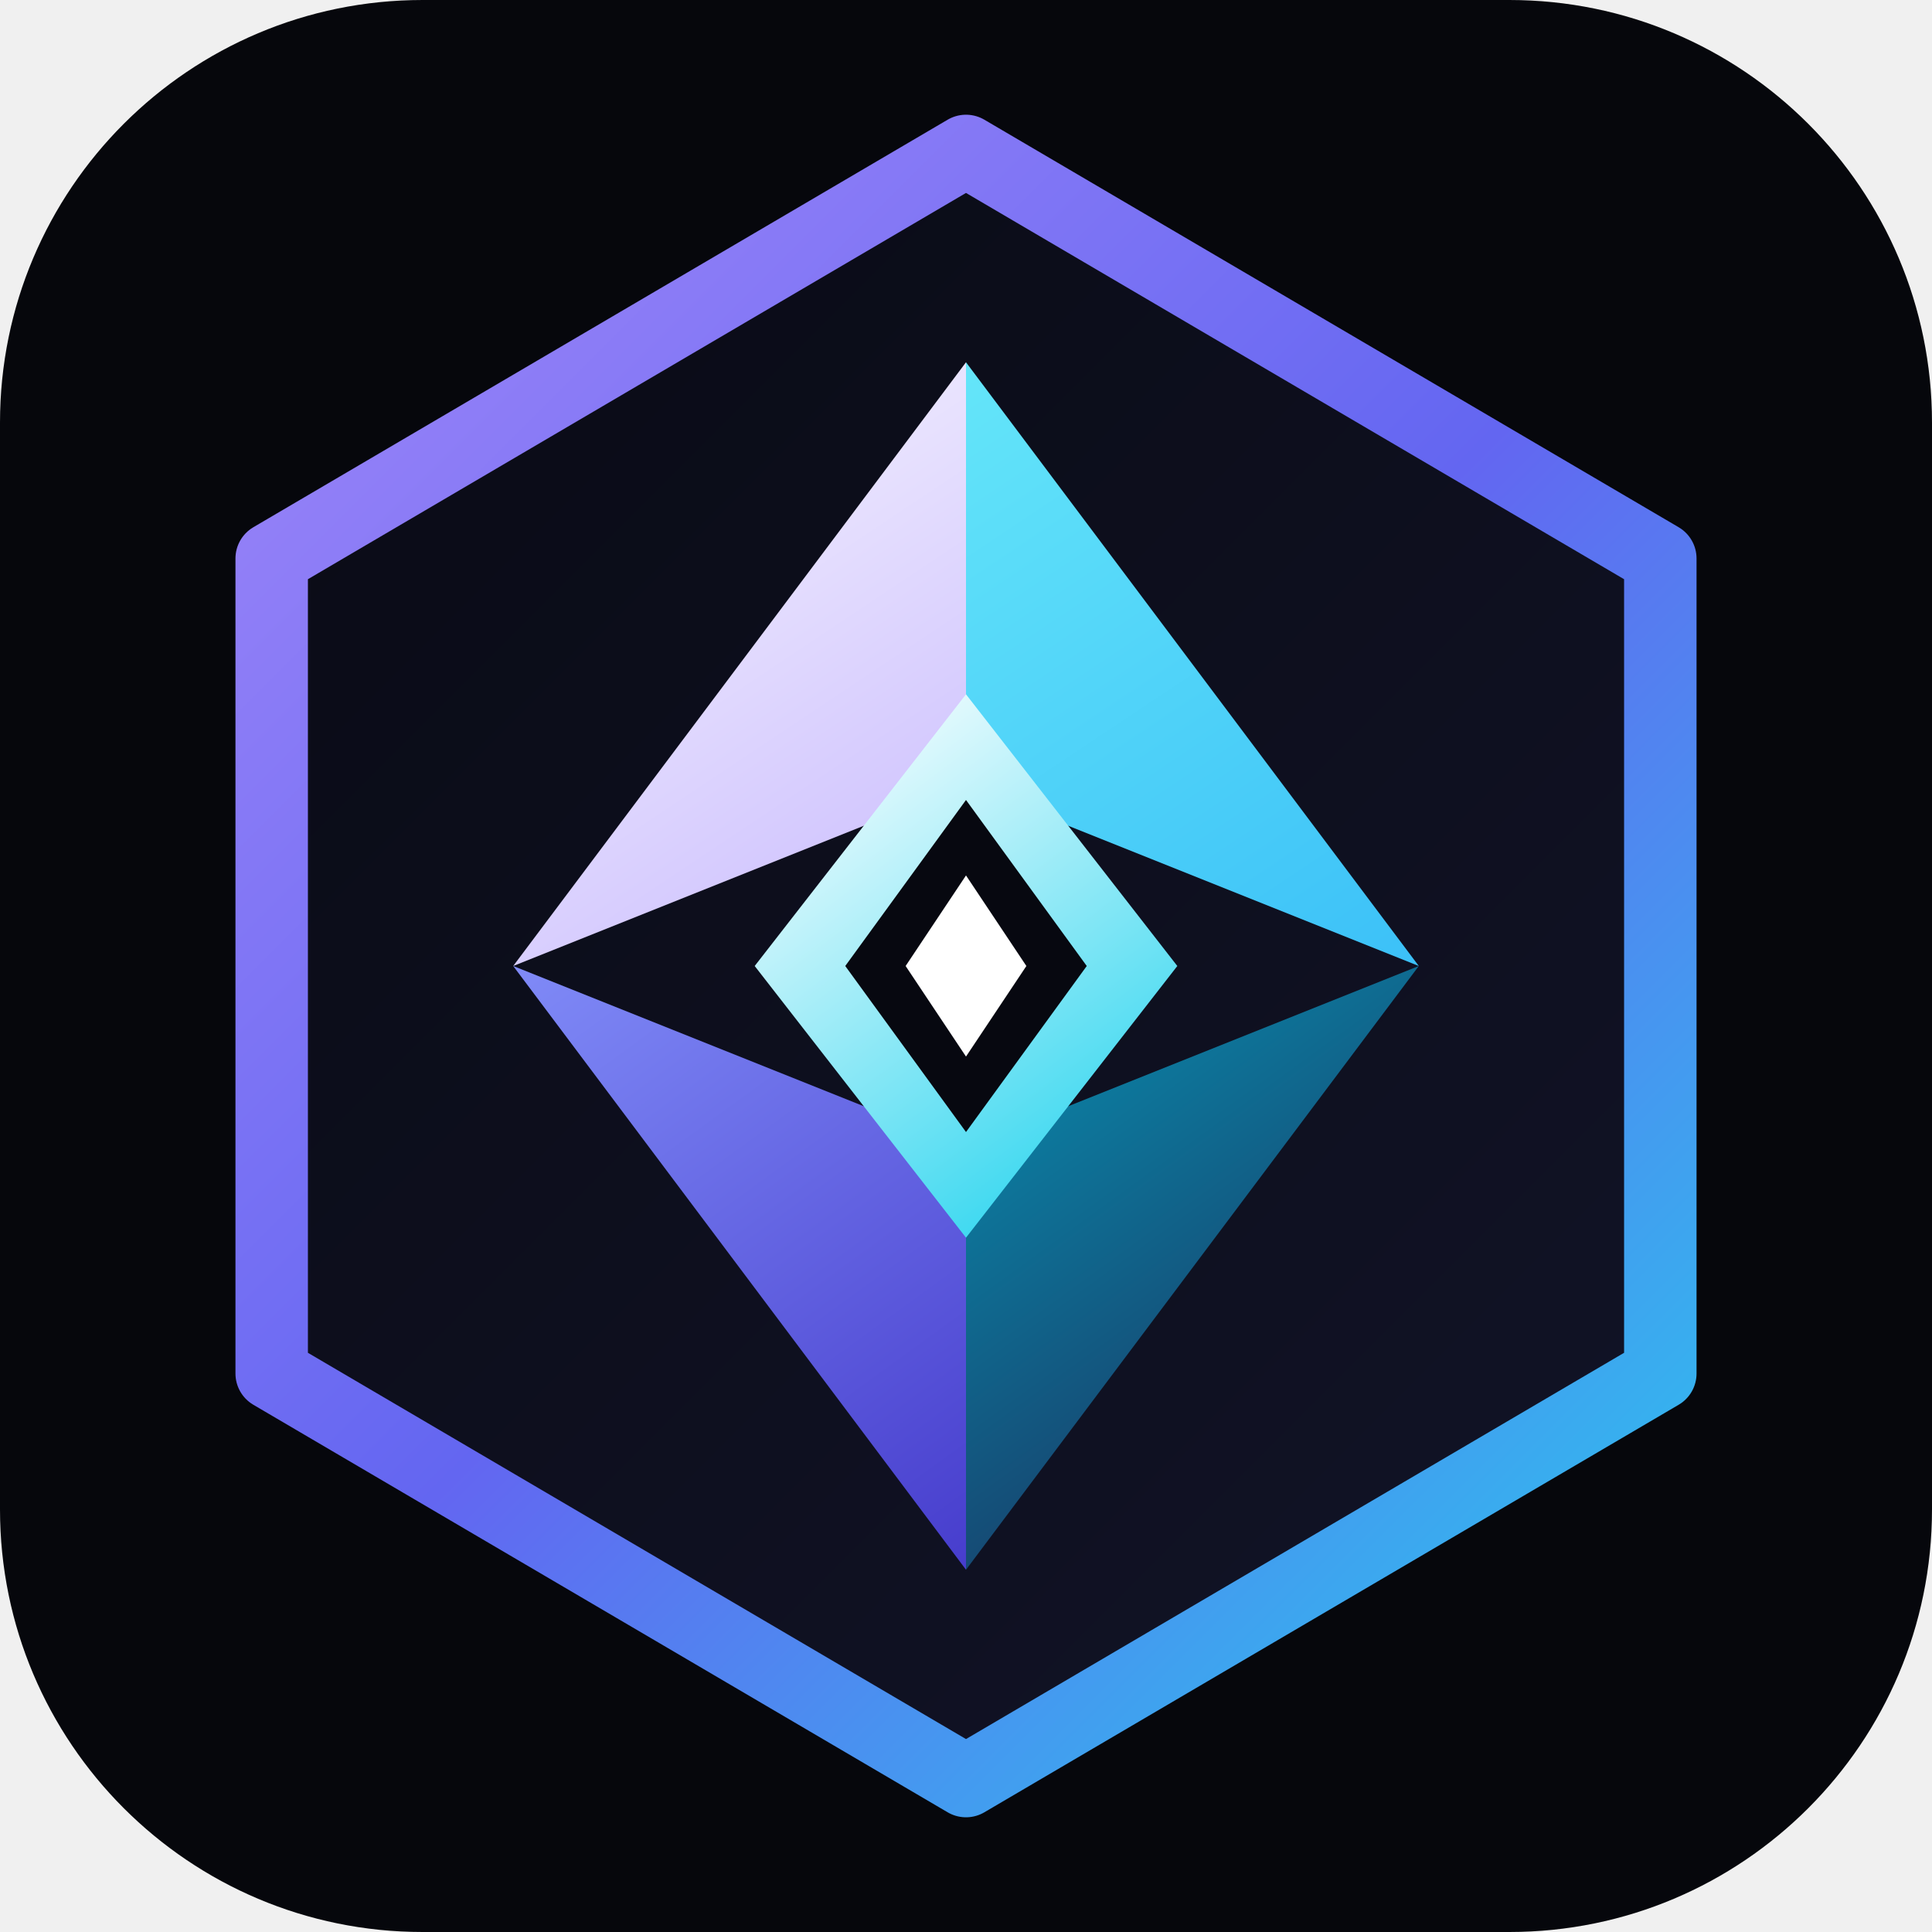
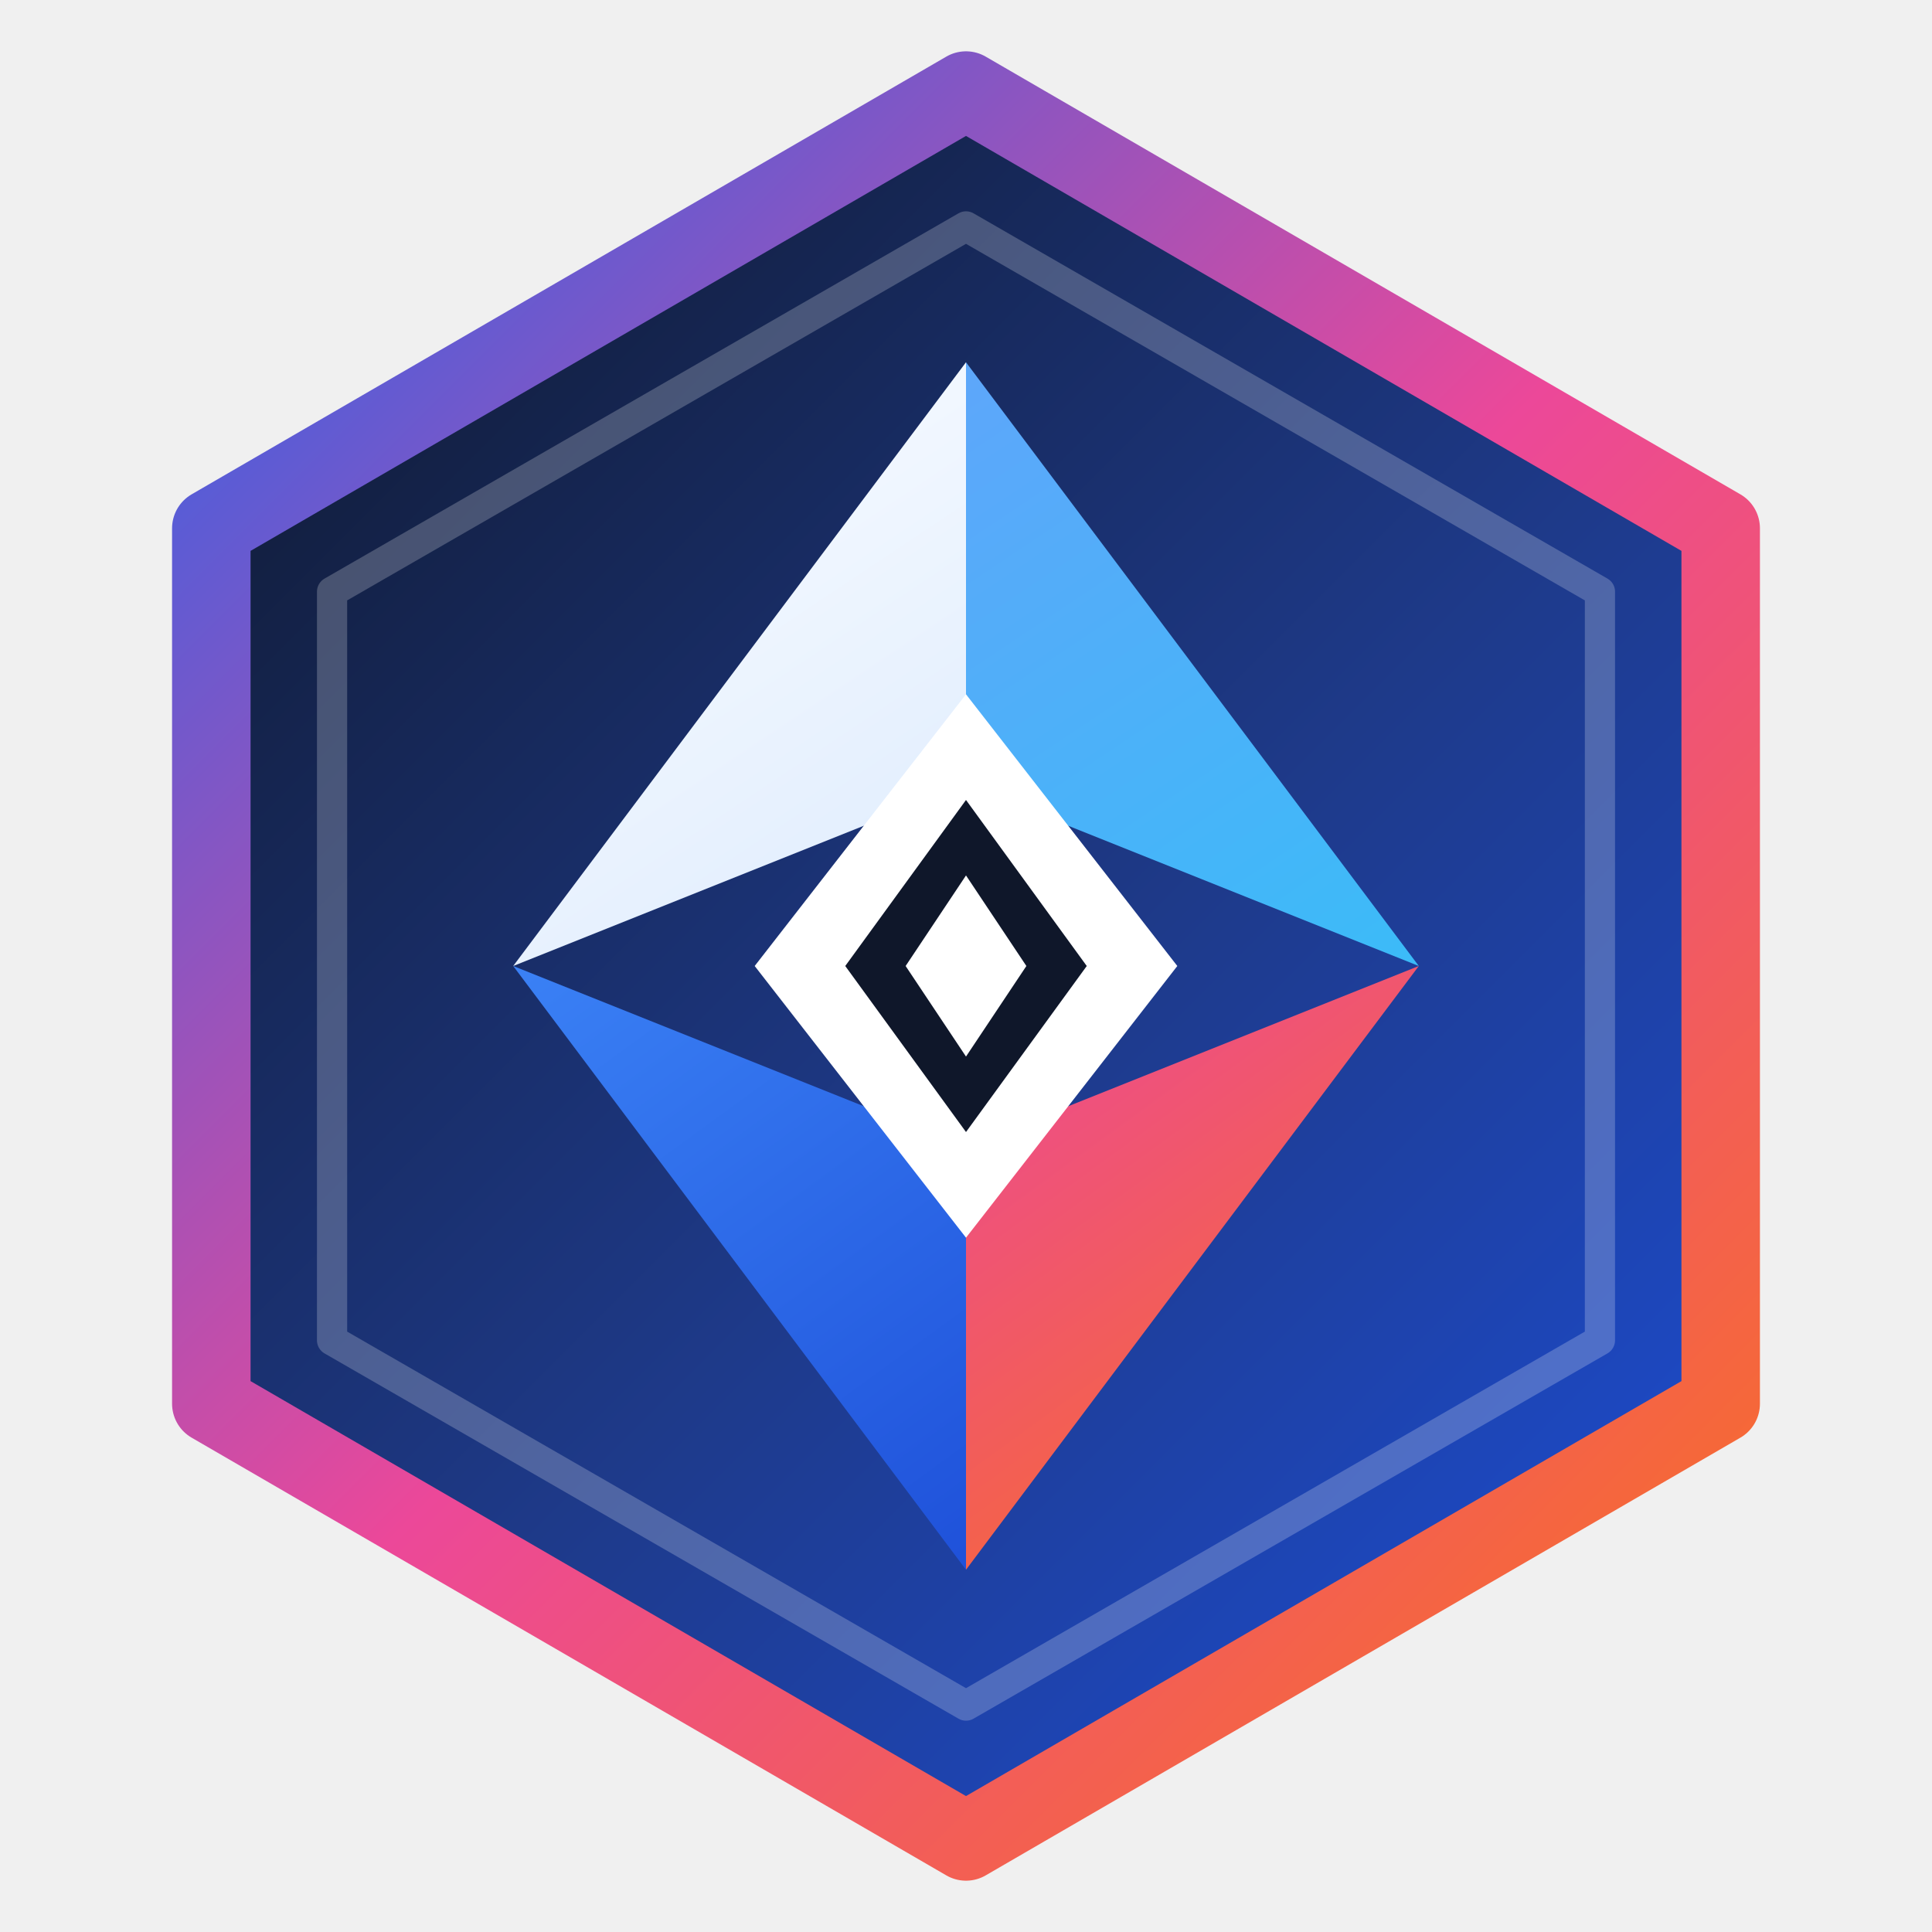
- <svg xmlns="http://www.w3.org/2000/svg" viewBox="0 0 64 64" width="512" height="512" fill="none">
+ <svg xmlns="http://www.w3.org/2000/svg" width="512" height="512" viewBox="0 0 64 64" fill="none">
  <defs>
-     <linearGradient id="bgGrad" x1="6" y1="6" x2="58" y2="58" gradientUnits="userSpaceOnUse">
-       <stop offset="0%" stop-color="#090a14" />
-       <stop offset="100%" stop-color="#121428" />
+     <linearGradient id="bg" x1="6" y1="6" x2="58" y2="58" gradientUnits="userSpaceOnUse">
+       <stop offset="0%" stop-color="#0f172a" />
+       <stop offset="55%" stop-color="#1e3a8a" />
+       <stop offset="100%" stop-color="#1d4ed8" />
    </linearGradient>
-     <linearGradient id="frameGrad" x1="4" y1="4" x2="60" y2="60" gradientUnits="userSpaceOnUse">
-       <stop offset="0%" stop-color="#a78bfa" />
-       <stop offset="50%" stop-color="#6366f1" />
-       <stop offset="100%" stop-color="#22d3ee" />
+     <linearGradient id="frame" x1="4" y1="4" x2="60" y2="60" gradientUnits="userSpaceOnUse">
+       <stop offset="0%" stop-color="#2563eb" />
+       <stop offset="50%" stop-color="#ec4899" />
+       <stop offset="100%" stop-color="#f97316" />
    </linearGradient>
    <linearGradient id="ftl" x1="16" y1="10" x2="32" y2="34" gradientUnits="userSpaceOnUse">
      <stop offset="0%" stop-color="#ffffff" />
-       <stop offset="100%" stop-color="#c4b5fd" />
+       <stop offset="100%" stop-color="#dbeafe" />
    </linearGradient>
    <linearGradient id="ftr" x1="32" y1="10" x2="48" y2="34" gradientUnits="userSpaceOnUse">
-       <stop offset="0%" stop-color="#67e8f9" />
+       <stop offset="0%" stop-color="#60a5fa" />
      <stop offset="100%" stop-color="#38bdf8" />
    </linearGradient>
    <linearGradient id="fbl" x1="16" y1="32" x2="32" y2="54" gradientUnits="userSpaceOnUse">
-       <stop offset="0%" stop-color="#818cf8" />
-       <stop offset="100%" stop-color="#4338ca" />
+       <stop offset="0%" stop-color="#3b82f6" />
+       <stop offset="100%" stop-color="#1d4ed8" />
    </linearGradient>
    <linearGradient id="fbr" x1="32" y1="32" x2="48" y2="54" gradientUnits="userSpaceOnUse">
-       <stop offset="0%" stop-color="#0891b2" />
-       <stop offset="100%" stop-color="#1e1b4b" />
-     </linearGradient>
-     <linearGradient id="core" x1="26" y1="24" x2="38" y2="40" gradientUnits="userSpaceOnUse">
-       <stop offset="0%" stop-color="#ffffff" />
-       <stop offset="100%" stop-color="#22d3ee" />
+       <stop offset="0%" stop-color="#ec4899" />
+       <stop offset="100%" stop-color="#f97316" />
    </linearGradient>
  </defs>
-   <rect width="64" height="64" rx="14" fill="#06070c" />
-   <path d="M32 5L55 18.5V45.5L32 59L9 45.5V18.5L32 5Z" fill="url(#bgGrad)" stroke="url(#frameGrad)" stroke-width="2.4" stroke-linejoin="round" />
+   <path d="M32 3L57 17.5V46.5L32 61L7 46.5V17.5L32 3Z" fill="url(#bg)" stroke="url(#frame)" stroke-width="2.6" stroke-linejoin="round" />
+   <path d="M32 7.5L53 19.6V44.4L32 56.5L11 44.4V19.6L32 7.5Z" stroke="rgba(255,255,255,0.22)" stroke-width="1" stroke-linejoin="round" />
  <polygon points="32,12 17,32 32,26" fill="url(#ftl)" />
  <polygon points="32,12 47,32 32,26" fill="url(#ftr)" />
  <polygon points="17,32 32,52 32,38" fill="url(#fbl)" />
  <polygon points="47,32 32,52 32,38" fill="url(#fbr)" />
-   <polygon points="32,23 39,32 32,41 25,32" fill="url(#core)" />
-   <polygon points="32,26.5 36,32 32,37.5 28,32" fill="#070810" />
+   <polygon points="32,23 39,32 32,41 25,32" fill="#ffffff" />
+   <polygon points="32,26.5 36,32 32,37.5 28,32" fill="#0f172a" />
  <polygon points="32,29 34,32 32,35 30,32" fill="#ffffff" />
</svg>
